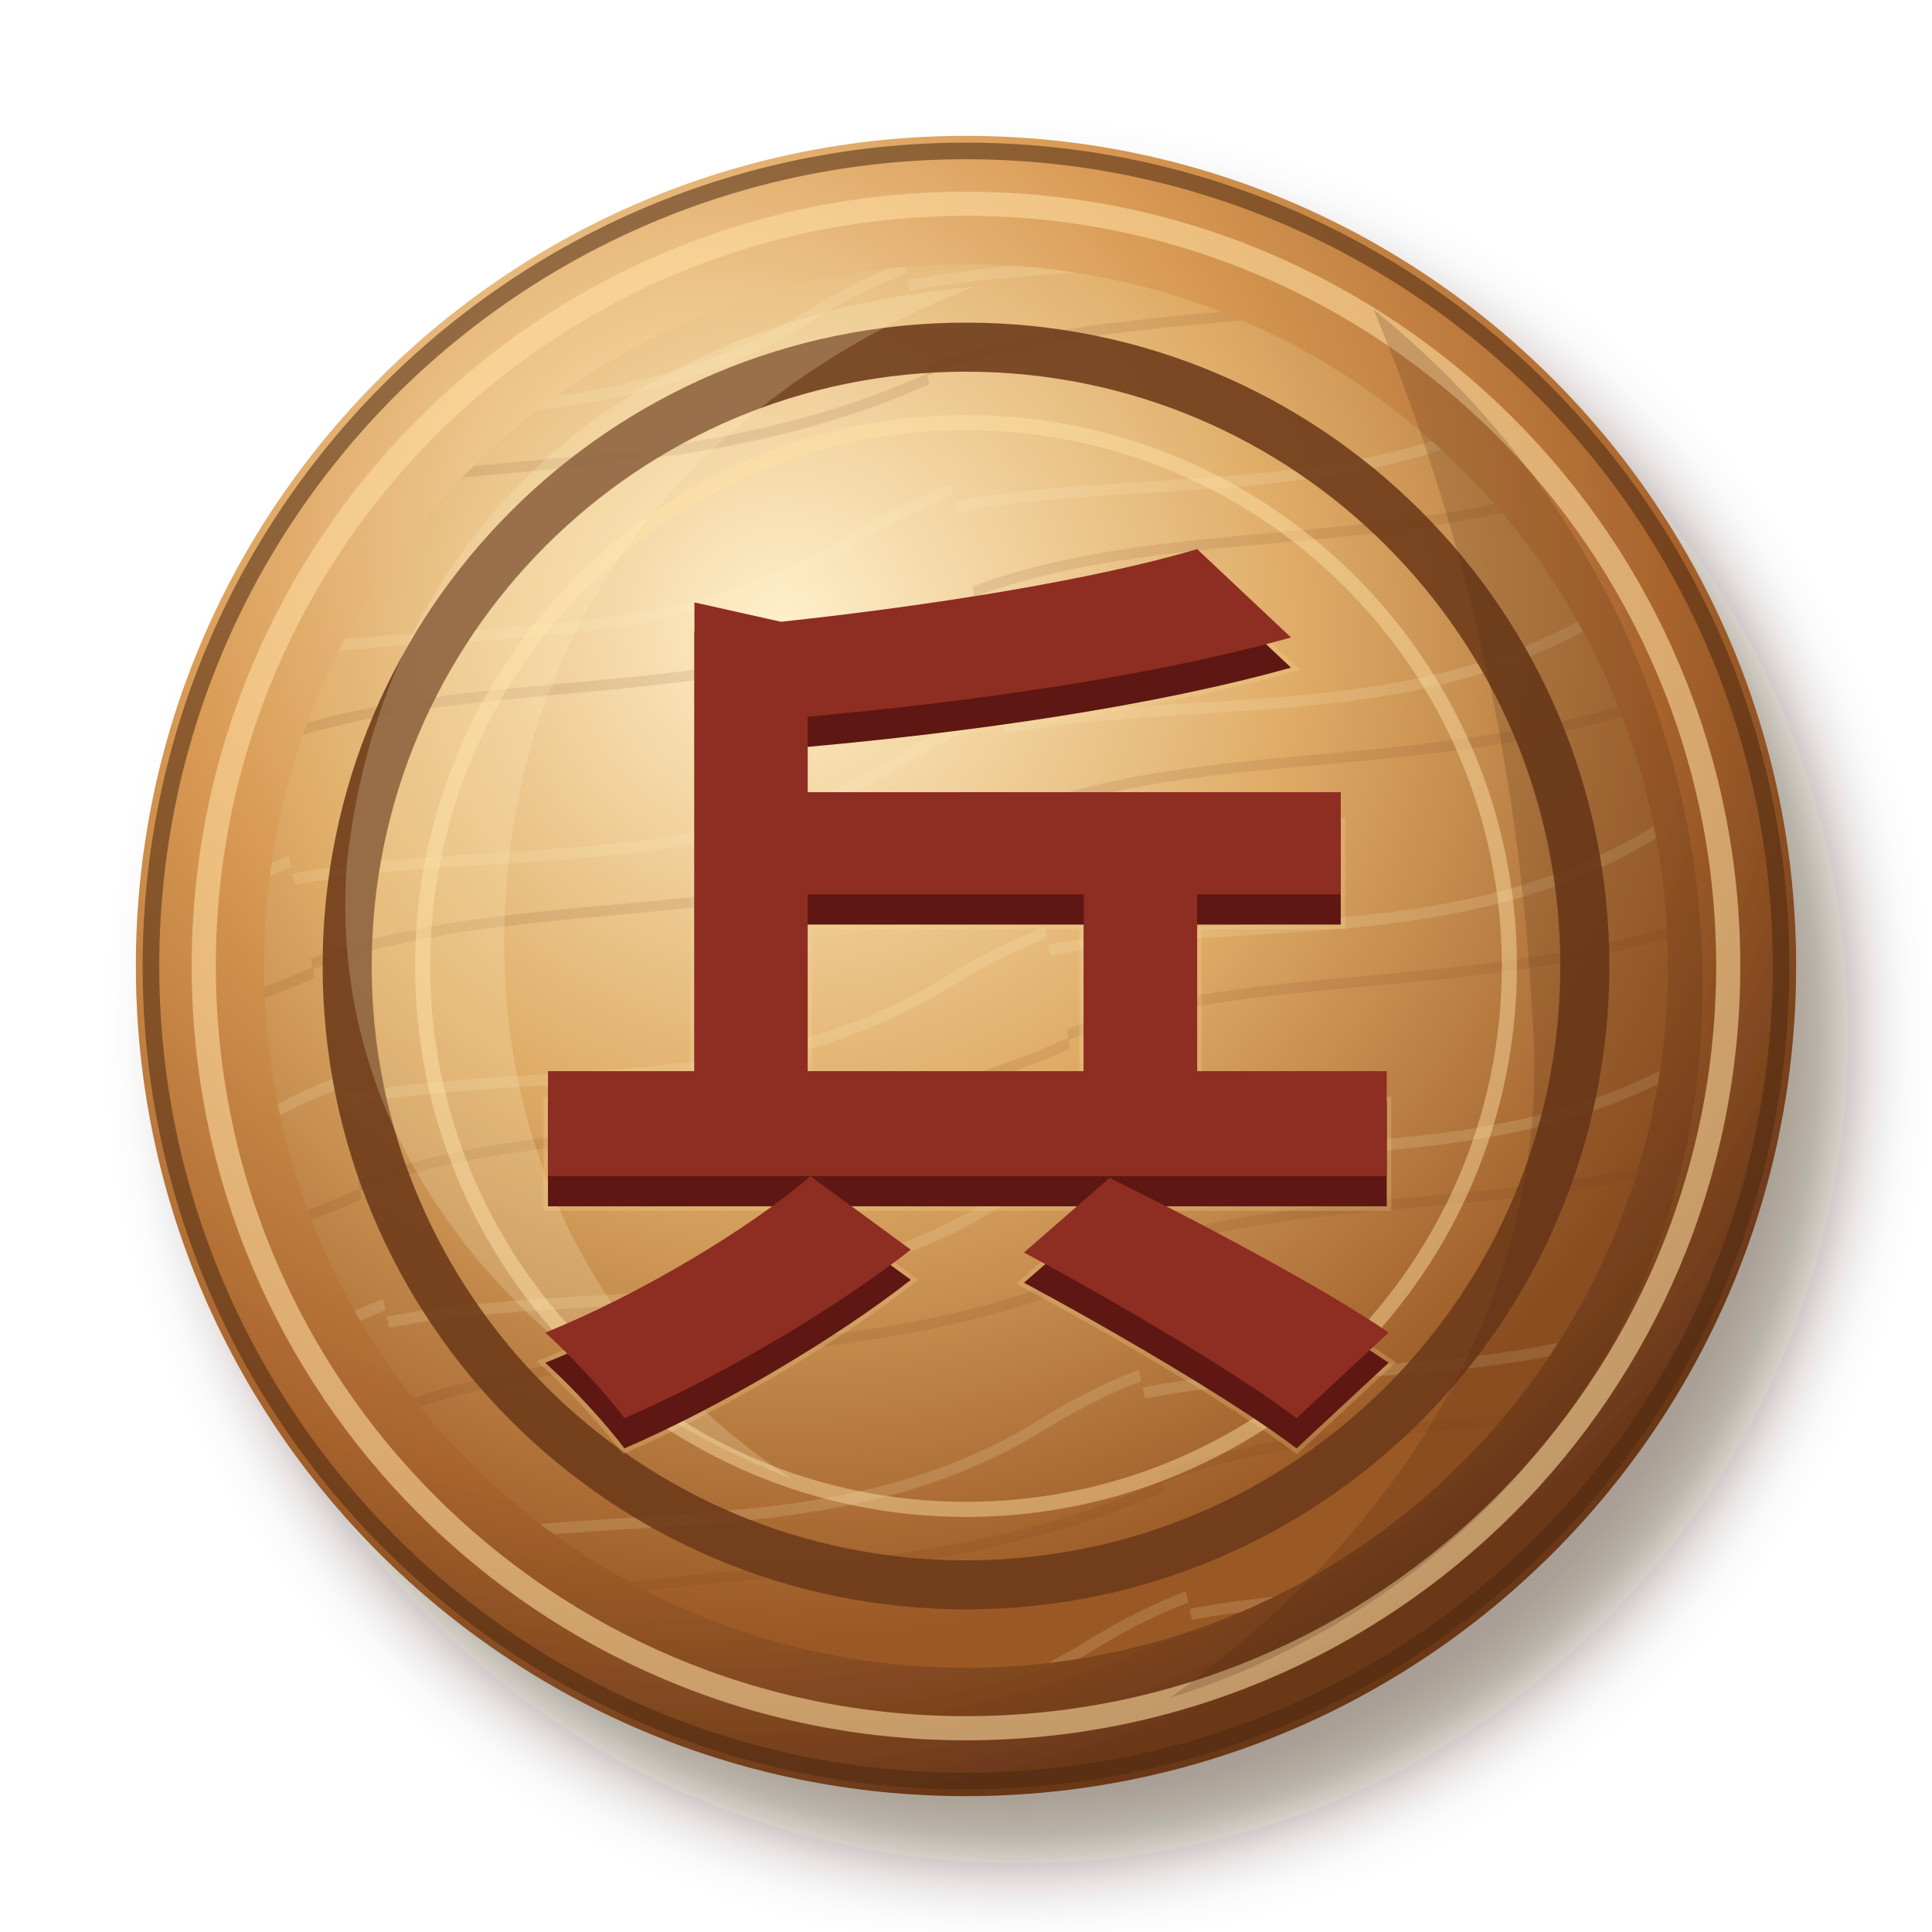
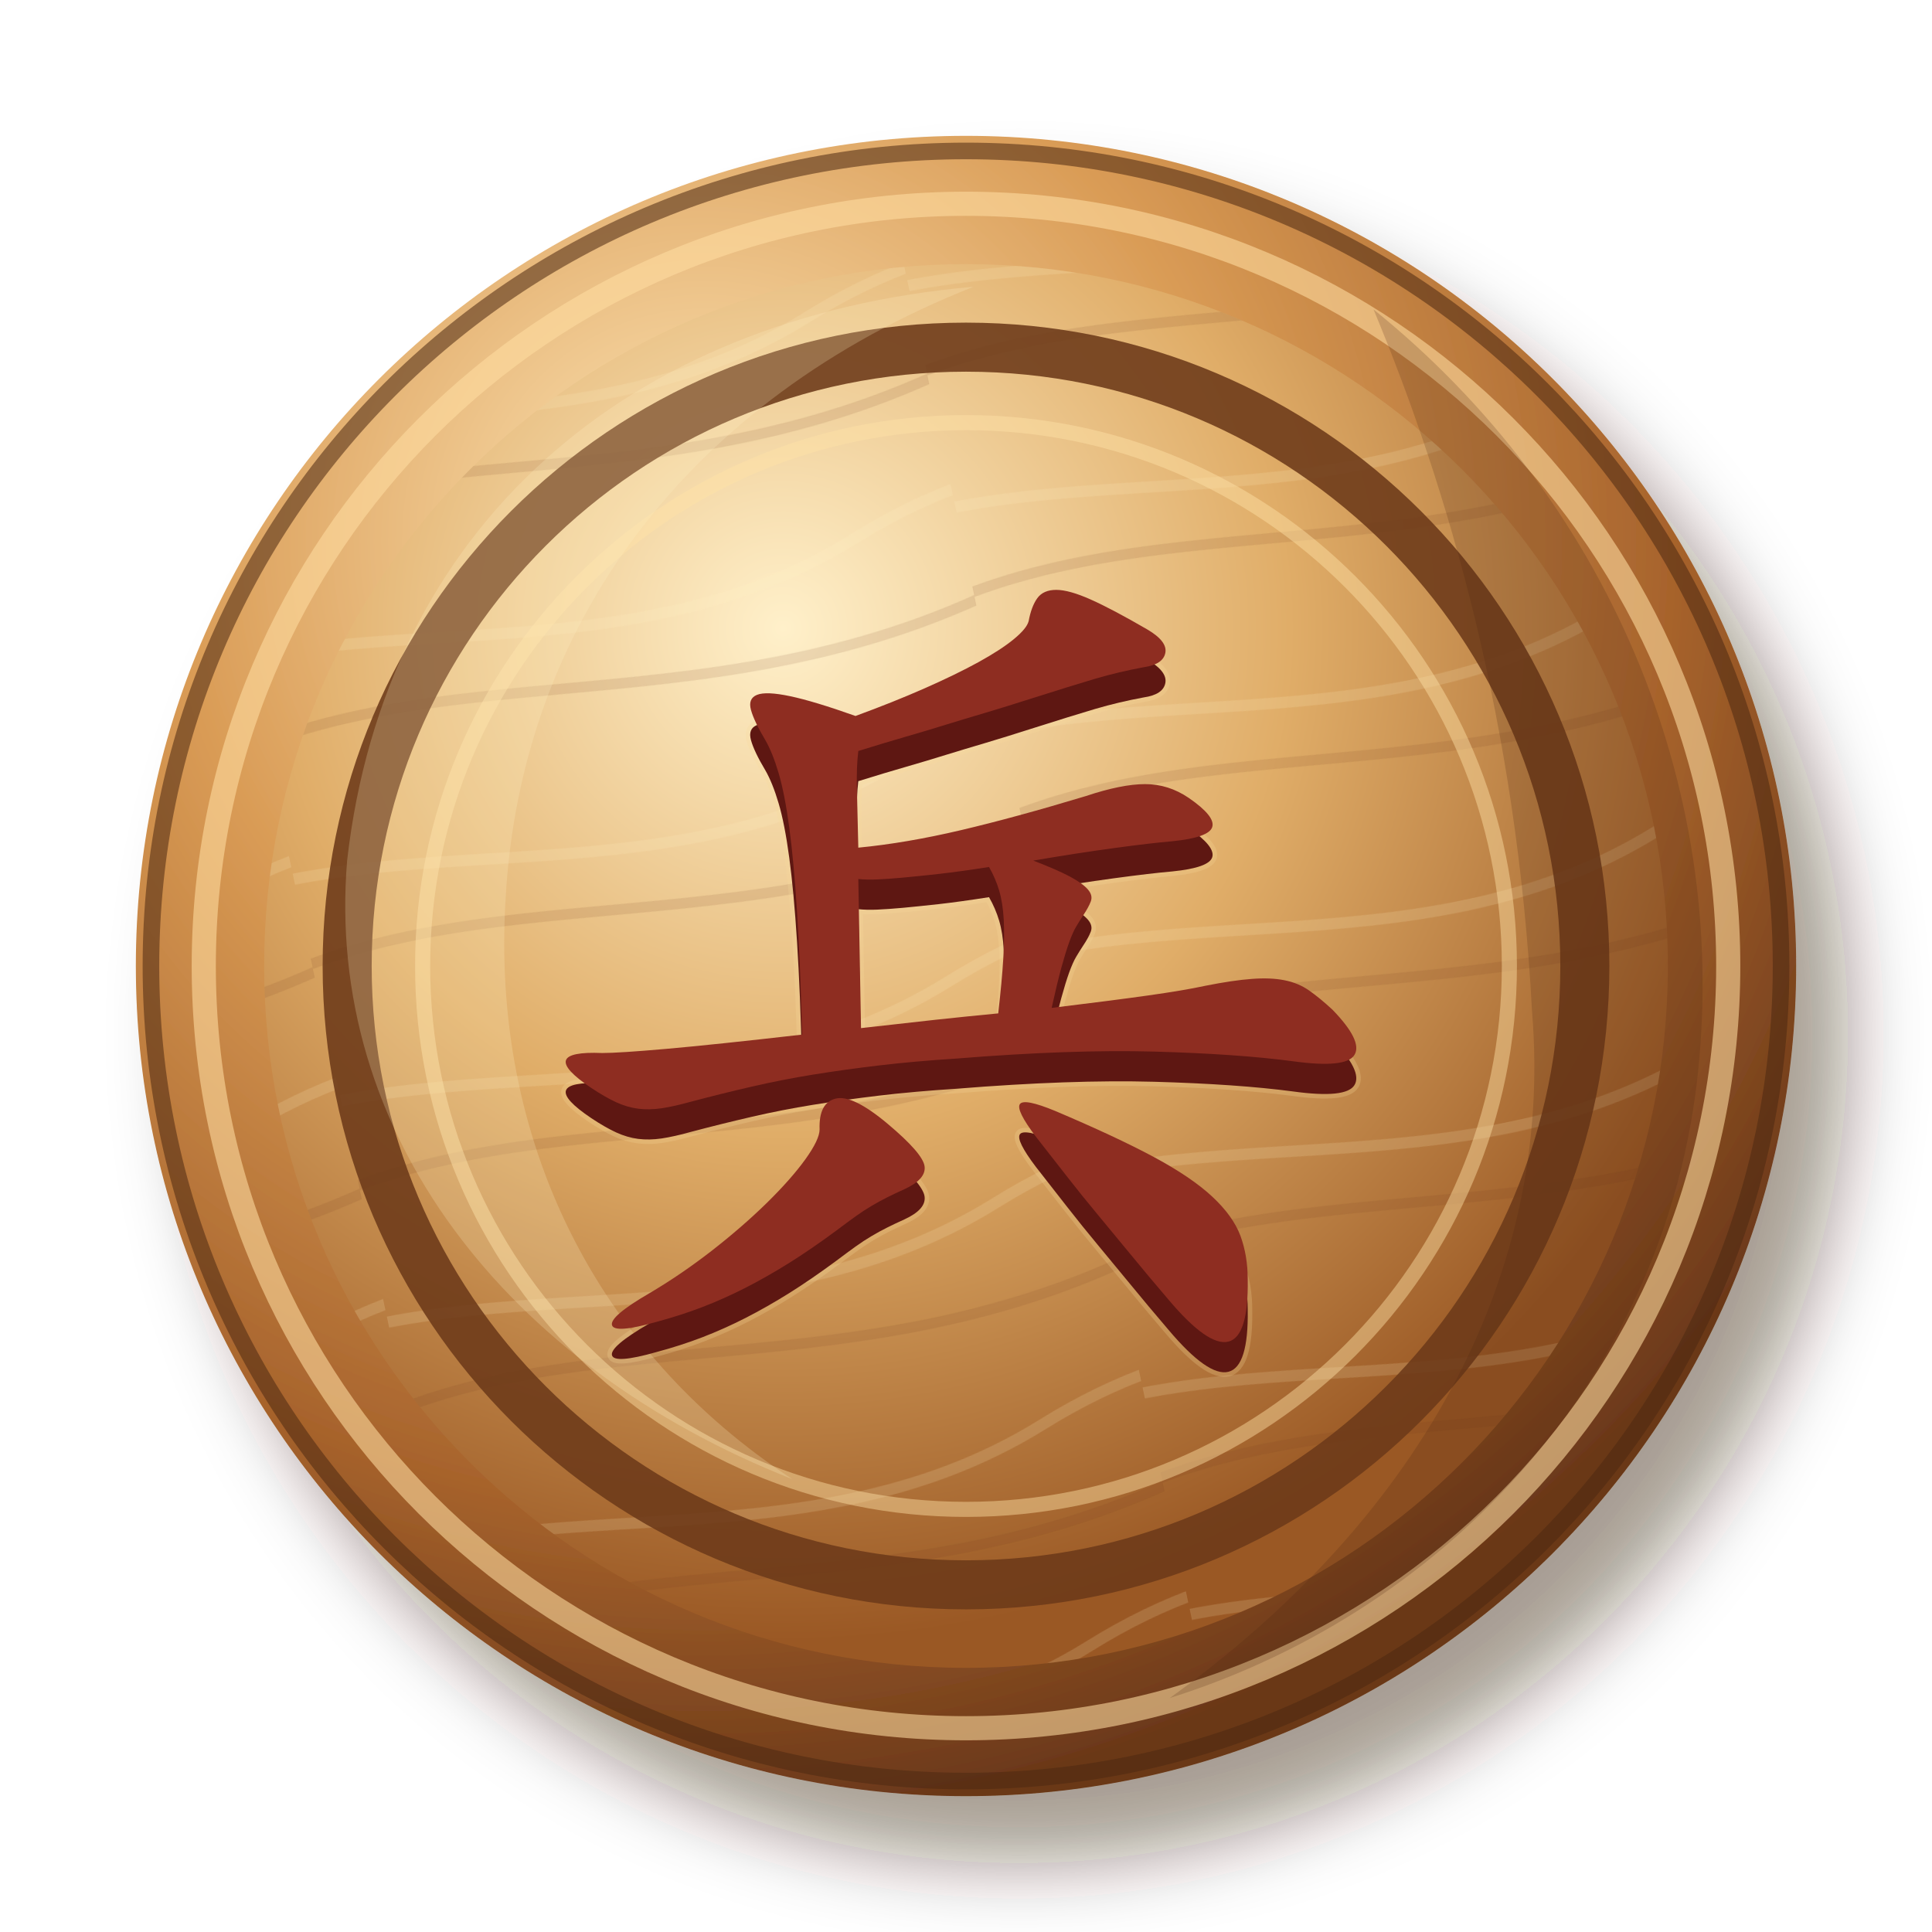
<svg xmlns="http://www.w3.org/2000/svg" shape-rendering="geometricPrecision" text-rendering="geometricPrecision" viewBox="-18 -18 256 256" role="img" aria-labelledby="title desc">
  <defs>
    <filter id="red-bing-shadow" x="-20%" y="-20%" width="145%" height="145%" color-interpolation-filters="sRGB">
      <feDropShadow dx="7" dy="9" stdDeviation="5" flood-color="#2a1608" flood-opacity="0.42" />
    </filter>
    <radialGradient id="red-bing-body" cx="34%" cy="24%" r="78%">
      <stop offset="0" stop-color="#ffe8b9" />
      <stop offset="0.42" stop-color="#d99b55" />
      <stop offset="0.76" stop-color="#a7632c" />
      <stop offset="1" stop-color="#6b3819" />
    </radialGradient>
    <radialGradient id="red-bing-face" cx="37%" cy="26%" r="72%">
      <stop offset="0" stop-color="#fff0ca" />
      <stop offset="0.5" stop-color="#e0ad68" />
      <stop offset="1" stop-color="#9a5824" />
    </radialGradient>
    <linearGradient id="red-bing-rim-light" x1="0" y1="0" x2="0" y2="1">
      <stop offset="0" stop-color="#ffe6ae" stop-opacity="0.92" />
      <stop offset="0.55" stop-color="#c9853e" stop-opacity="0.35" />
      <stop offset="1" stop-color="#5d2f14" stop-opacity="0.78" />
    </linearGradient>
    <pattern id="red-bing-grain" width="96" height="30" patternUnits="userSpaceOnUse" patternTransform="rotate(-12)">
      <path d="M -20 13 C 12 4, 46 25, 82 12 C 104 4, 124 7, 142 18" fill="none" stroke="#fff2c7" stroke-width="1.5" stroke-opacity="0.18" />
      <path d="M -12 25 C 24 13, 59 35, 105 21" fill="none" stroke="#6c3718" stroke-width="1.4" stroke-opacity="0.13" />
    </pattern>
  </defs>
  <circle cx="110" cy="110" r="110" fill="url(#red-bing-body)" filter="url(#red-bing-shadow)" />
  <circle cx="110" cy="110" r="108" fill="none" stroke="#4d2811" stroke-width="2.2" stroke-opacity="0.55" />
  <circle cx="110" cy="110" r="101" fill="none" stroke="#ffdda0" stroke-width="3.2" stroke-opacity="0.58" />
  <circle cx="110" cy="110" r="93" fill="url(#red-bing-face)" />
  <circle cx="110" cy="110" r="93" fill="url(#red-bing-grain)" opacity="0.9" />
  <circle cx="110" cy="110" r="82" fill="none" stroke="#6d3a19" stroke-width="6.5" stroke-opacity="0.88" />
  <circle cx="110" cy="110" r="72" fill="none" stroke="#ffe2a8" stroke-width="2" stroke-opacity="0.45" />
  <path d="M 28 96 C 33 52, 65 24, 111 20 C 73 35, 51 65, 49 101 C 47 133, 61 161, 87 178 C 49 163, 25 132, 28 96 Z" fill="#fff1c5" opacity="0.22" />
  <path d="M 164 23 C 195 48, 211 86, 207 124 C 203 163, 175 195, 137 207 C 169 184, 188 152, 185 116 C 183 78, 174 47, 164 23 Z" fill="#4a250f" opacity="0.2" />
-   <text x="110" y="120" text-anchor="middle" dominant-baseline="middle" font-family="STKaiti, KaiTi, DFKai-SB, BiauKai, Songti SC, serif" font-size="122" font-weight="900" fill="#5e1712" stroke="#f8d99b" stroke-width="1.2" stroke-opacity="0.24" paint-order="stroke fill">兵</text>
-   <text x="110" y="116" text-anchor="middle" dominant-baseline="middle" font-family="STKaiti, KaiTi, DFKai-SB, BiauKai, Songti SC, serif" font-size="122" font-weight="900" fill="#8e2d21">兵</text>
+   <path d="M147.33 155.54Q147.45 163.1 144.77 163.77Q142.09 164.44 136.84 158.22Q134.03 154.93 131.78 152.18Q129.52 149.44 127.45 146.94Q125.37 144.44 123.42 141.94Q121.47 139.43 119.27 136.63Q116.59 133.09 117.14 132.3Q117.69 131.5 121.83 133.21Q129.89 136.63 134.89 139.31Q139.89 142 142.63 144.56Q145.38 147.12 146.36 149.74Q147.33 152.37 147.33 155.54ZM101.83 143.58Q100.48 144.19 99.51 144.68Q98.53 145.17 97.5 145.78Q96.46 146.39 95.36 147.18Q94.26 147.97 92.8 149.07Q89.5 151.51 86.58 153.34Q83.65 155.17 80.78 156.64Q77.91 158.1 75.05 159.2Q72.18 160.3 69.01 161.15Q63.4 162.74 63.09 161.58Q62.79 160.42 68.03 157.37Q72.18 154.93 76.27 151.76Q80.35 148.58 83.59 145.41Q86.82 142.24 88.71 139.62Q90.6 136.99 90.6 135.65Q90.48 132.11 92.74 131.57Q94.99 131.02 99.63 134.92Q104.27 138.82 104.51 140.53Q104.75 142.24 101.83 143.58ZM113.05 100.88Q109.15 101.49 106.4 101.8Q103.66 102.1 101.64 102.29Q99.63 102.47 98.23 102.53Q96.82 102.59 95.73 102.47L96.09 122.23Q101.46 121.62 105.91 121.13Q110.37 120.65 114.27 120.28Q114.76 116.01 114.94 113.02Q115.12 110.03 115 107.84Q114.88 105.64 114.39 103.99Q113.9 102.35 113.05 100.88ZM95.36 80.87Q100.36 79.04 104.51 77.21Q108.66 75.38 111.65 73.74Q114.64 72.09 116.34 70.69Q118.05 69.28 118.3 68.31Q118.66 66.36 119.45 65.26Q120.25 64.16 121.96 64.16Q123.66 64.16 126.53 65.44Q129.4 66.72 134.03 69.41Q136.72 70.99 136.41 72.52Q136.11 74.04 133.55 74.41Q130.25 75.02 127.14 75.93Q124.03 76.85 118.66 78.56Q115.25 79.65 112.56 80.45Q109.88 81.24 107.32 82.03Q104.75 82.83 102.01 83.62Q99.26 84.41 95.73 85.51Q95.48 87.58 95.54 90.33Q95.6 93.07 95.73 98.32Q102.07 97.71 109.33 96Q116.59 94.29 125.86 91.49Q130.62 89.9 133.73 89.9Q136.84 89.9 139.52 91.73Q143.06 94.17 142.63 95.58Q142.21 96.98 137.33 97.47Q134.52 97.71 129.58 98.38Q124.64 99.05 118.91 100.03Q122.08 101.25 123.79 102.16Q125.49 103.08 126.16 103.87Q126.84 104.66 126.53 105.46Q126.23 106.25 125.49 107.35Q125.01 108.08 124.58 108.81Q124.15 109.54 123.66 110.89Q123.18 112.23 122.63 114.24Q122.08 116.25 121.35 119.55Q129.4 118.57 134.16 117.9Q138.91 117.23 141.72 116.62Q145.38 115.89 147.88 115.71Q150.38 115.52 152.21 115.89Q154.04 116.25 155.44 117.23Q156.85 118.21 158.56 119.79Q162.58 123.94 161.48 125.77Q160.39 127.6 153.31 126.62Q145.99 125.65 134.95 125.34Q123.91 125.04 108.78 126.26Q103.17 126.62 98.53 127.17Q93.9 127.72 89.75 128.39Q85.6 129.06 81.63 129.98Q77.67 130.89 73.52 131.99Q71.33 132.6 69.68 132.85Q68.03 133.09 66.57 132.91Q65.1 132.72 63.64 132.05Q62.18 131.38 60.35 130.16Q52.9 125.16 61.81 125.53Q64.01 125.53 70.29 124.98Q76.57 124.43 88.28 123.09Q88.04 113.45 87.61 106.8Q87.19 100.15 86.58 95.64Q85.97 91.12 85.17 88.44Q84.38 85.75 83.4 84.05Q81.94 81.61 81.51 80.08Q81.09 78.56 82.31 78.07Q83.53 77.58 86.7 78.25Q89.87 78.92 95.36 80.87Z" fill="#5e1712" stroke="#f8d99b" stroke-width="1.2" stroke-opacity="0.24" paint-order="stroke fill" />
+   <path d="M147.33 151.54Q147.45 159.1 144.77 159.77Q142.09 160.44 136.84 154.22Q134.03 150.93 131.78 148.18Q129.52 145.44 127.45 142.94Q125.37 140.44 123.42 137.94Q121.47 135.43 119.27 132.63Q116.59 129.09 117.14 128.3Q117.69 127.5 121.83 129.21Q129.89 132.63 134.89 135.31Q139.89 138 142.63 140.56Q145.38 143.12 146.36 145.74Q147.33 148.37 147.33 151.54ZM101.83 139.58Q100.48 140.19 99.51 140.68Q98.53 141.17 97.5 141.78Q96.46 142.39 95.36 143.18Q94.26 143.97 92.8 145.07Q89.5 147.51 86.58 149.34Q83.65 151.17 80.78 152.64Q77.91 154.1 75.05 155.2Q72.18 156.3 69.01 157.15Q63.4 158.74 63.09 157.58Q62.79 156.42 68.03 153.37Q72.18 150.93 76.27 147.76Q80.35 144.58 83.59 141.41Q86.82 138.24 88.71 135.62Q90.6 132.99 90.6 131.65Q90.48 128.11 92.74 127.57Q94.99 127.02 99.63 130.92Q104.27 134.82 104.51 136.53Q104.75 138.24 101.83 139.58ZM113.05 96.88Q109.15 97.49 106.4 97.8Q103.66 98.1 101.64 98.29Q99.63 98.47 98.23 98.53Q96.82 98.59 95.73 98.47L96.09 118.23Q101.46 117.62 105.91 117.13Q110.37 116.65 114.27 116.28Q114.76 112.01 114.94 109.02Q115.12 106.03 115 103.84Q114.88 101.64 114.39 99.99Q113.9 98.35 113.05 96.88ZM95.36 76.87Q100.36 75.04 104.51 73.21Q108.66 71.38 111.65 69.74Q114.64 68.09 116.34 66.69Q118.05 65.28 118.3 64.31Q118.66 62.36 119.45 61.26Q120.25 60.16 121.96 60.16Q123.66 60.16 126.53 61.44Q129.4 62.72 134.03 65.41Q136.72 66.99 136.41 68.52Q136.11 70.04 133.55 70.41Q130.25 71.02 127.14 71.93Q124.03 72.85 118.66 74.56Q115.25 75.65 112.56 76.45Q109.88 77.24 107.32 78.03Q104.75 78.83 102.01 79.62Q99.26 80.41 95.73 81.51Q95.48 83.58 95.54 86.33Q95.6 89.07 95.73 94.32Q102.07 93.71 109.33 92Q116.59 90.29 125.86 87.49Q130.62 85.9 133.73 85.9Q136.84 85.9 139.52 87.73Q143.06 90.17 142.63 91.58Q142.21 92.98 137.33 93.47Q134.52 93.71 129.58 94.38Q124.64 95.05 118.91 96.03Q122.08 97.25 123.79 98.16Q125.49 99.08 126.16 99.87Q126.84 100.66 126.53 101.46Q126.23 102.25 125.49 103.35Q125.01 104.08 124.58 104.81Q124.15 105.54 123.66 106.89Q123.18 108.23 122.63 110.24Q122.08 112.25 121.35 115.55Q129.4 114.57 134.16 113.9Q138.91 113.23 141.72 112.62Q145.38 111.89 147.88 111.71Q150.38 111.52 152.21 111.89Q154.04 112.25 155.44 113.23Q156.85 114.21 158.56 115.79Q162.58 119.94 161.48 121.77Q160.39 123.6 153.31 122.62Q145.99 121.65 134.95 121.34Q123.91 121.04 108.78 122.26Q103.17 122.62 98.53 123.17Q93.9 123.72 89.75 124.39Q85.6 125.06 81.63 125.98Q77.67 126.89 73.52 127.99Q71.33 128.6 69.68 128.85Q68.03 129.09 66.57 128.91Q65.1 128.72 63.64 128.05Q62.18 127.38 60.35 126.16Q52.9 121.16 61.81 121.53Q64.01 121.53 70.29 120.98Q76.57 120.43 88.28 119.09Q88.04 109.45 87.61 102.8Q87.19 96.15 86.58 91.64Q85.97 87.12 85.17 84.44Q84.38 81.75 83.4 80.05Q81.94 77.61 81.51 76.08Q81.09 74.56 82.31 74.07Q83.53 73.58 86.7 74.25Q89.87 74.92 95.36 76.87Z" fill="#8e2d21" />
</svg>
